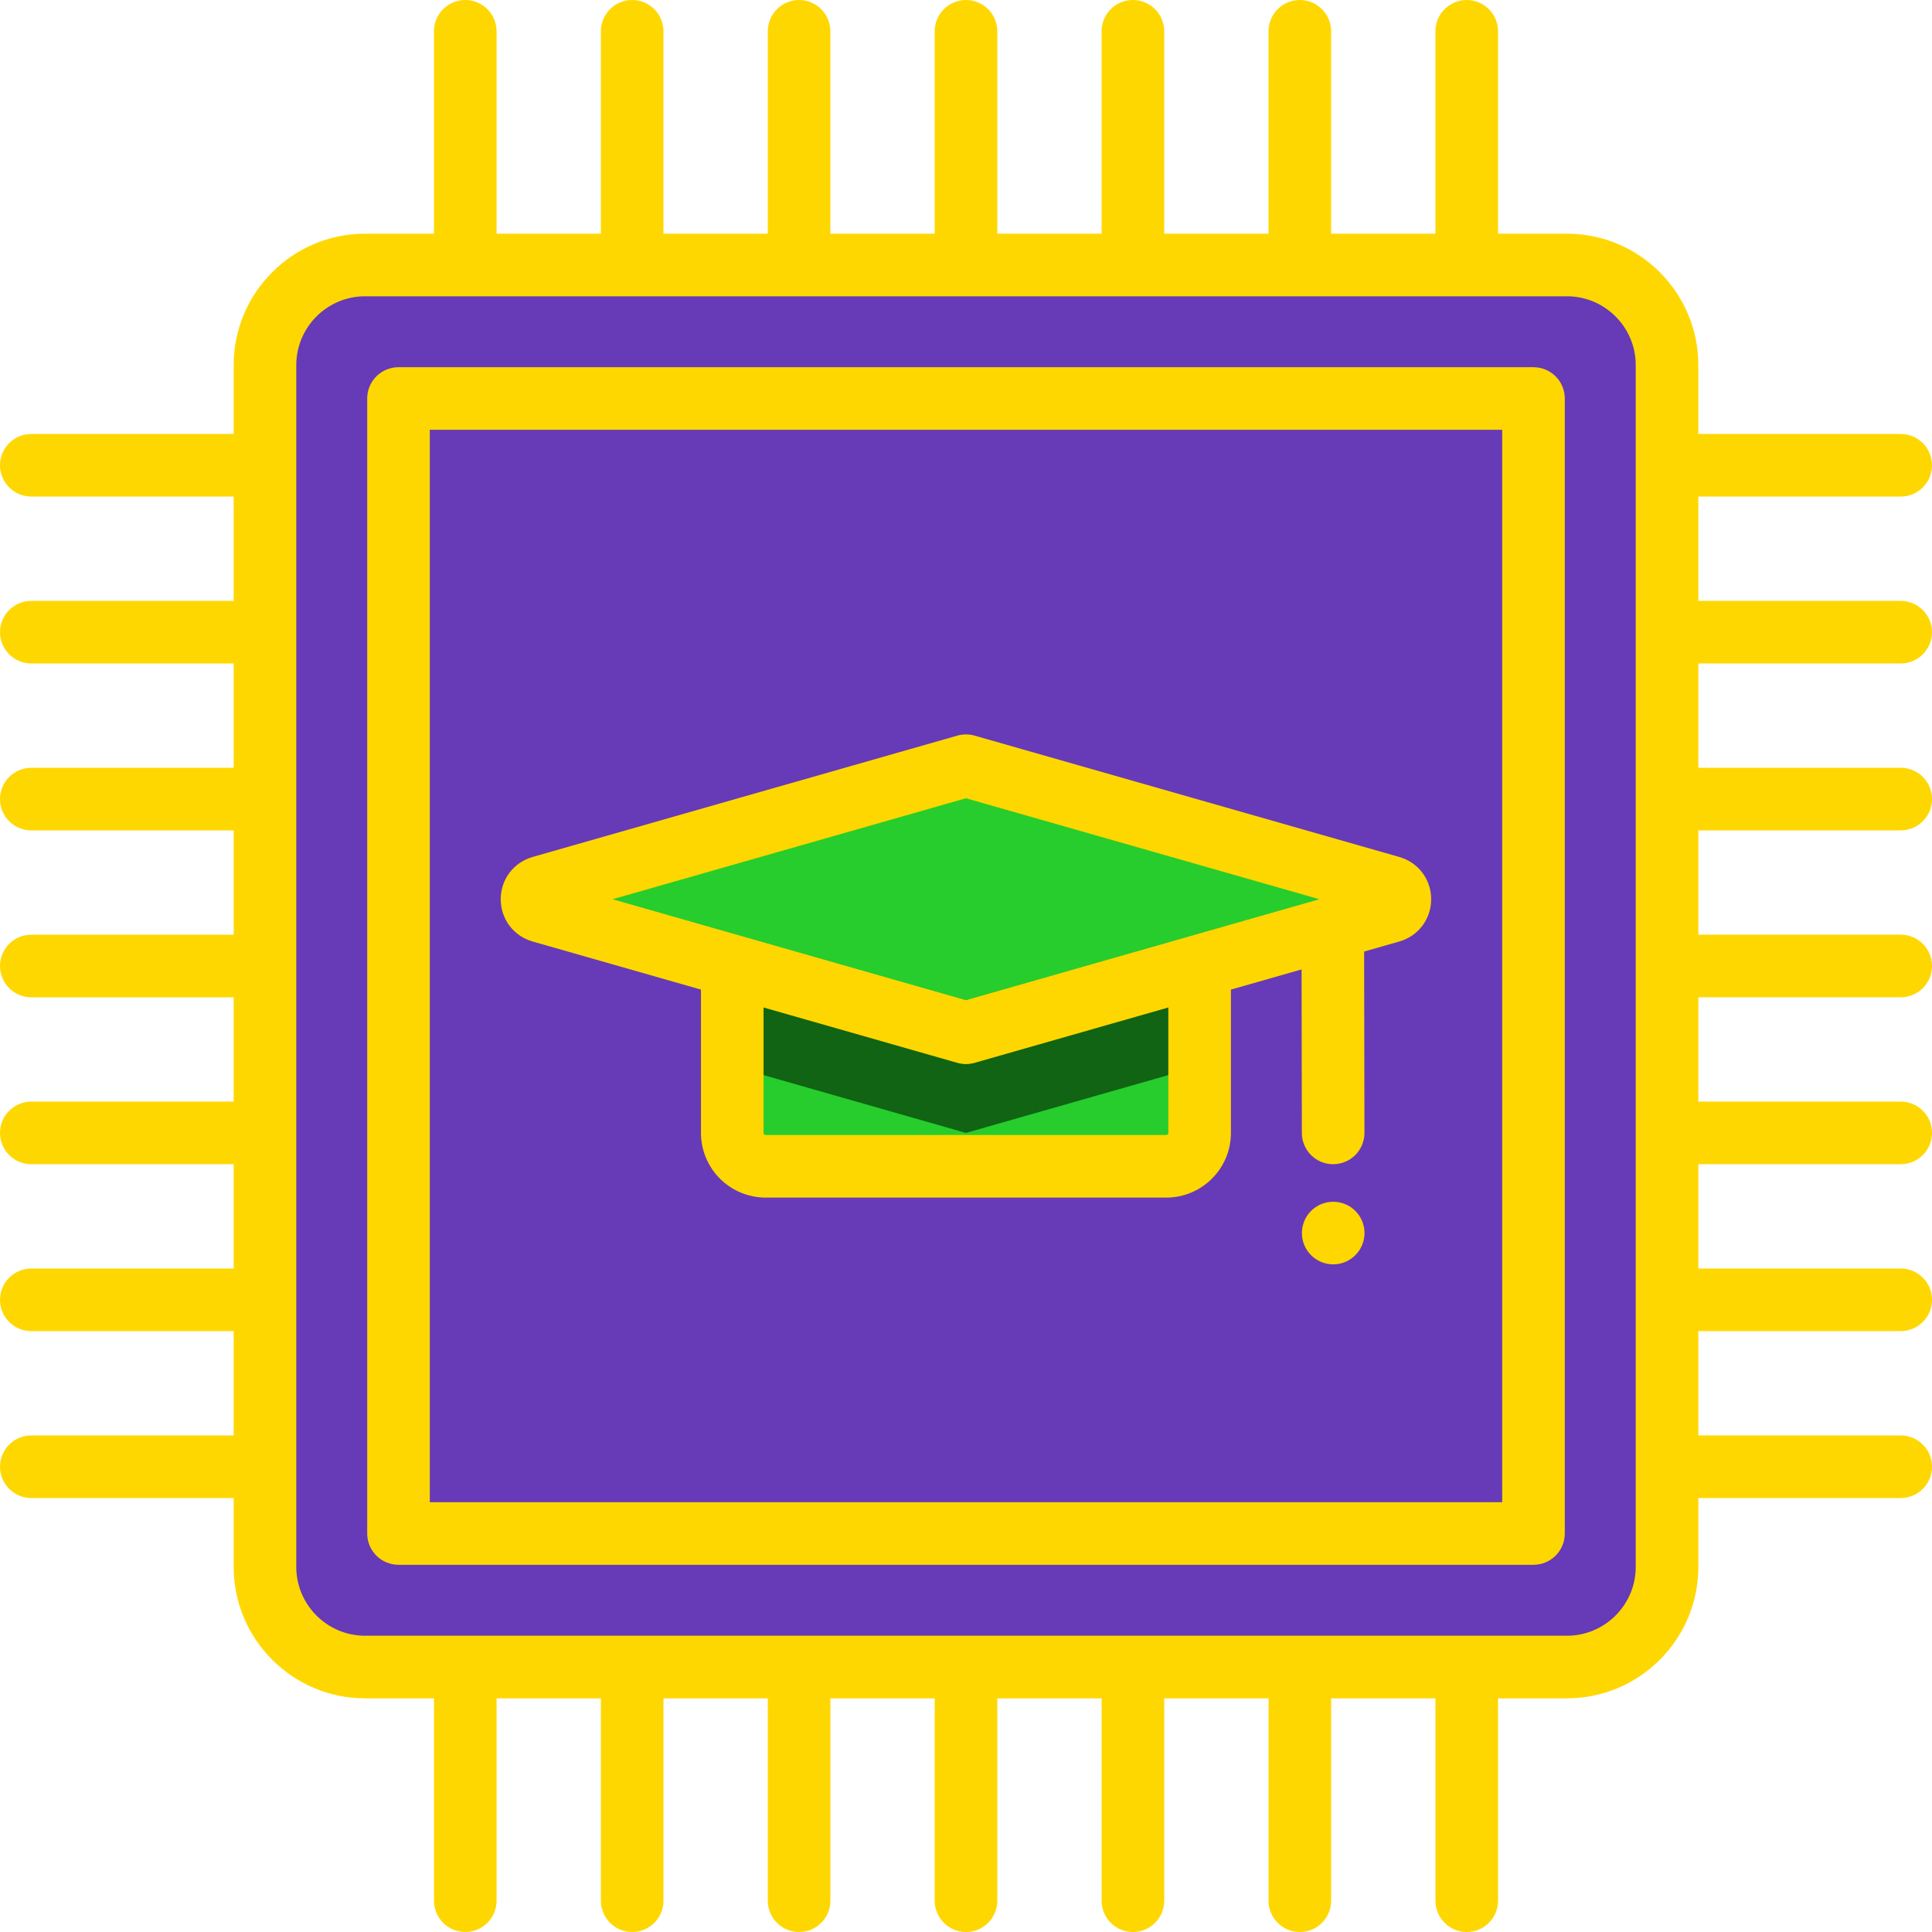
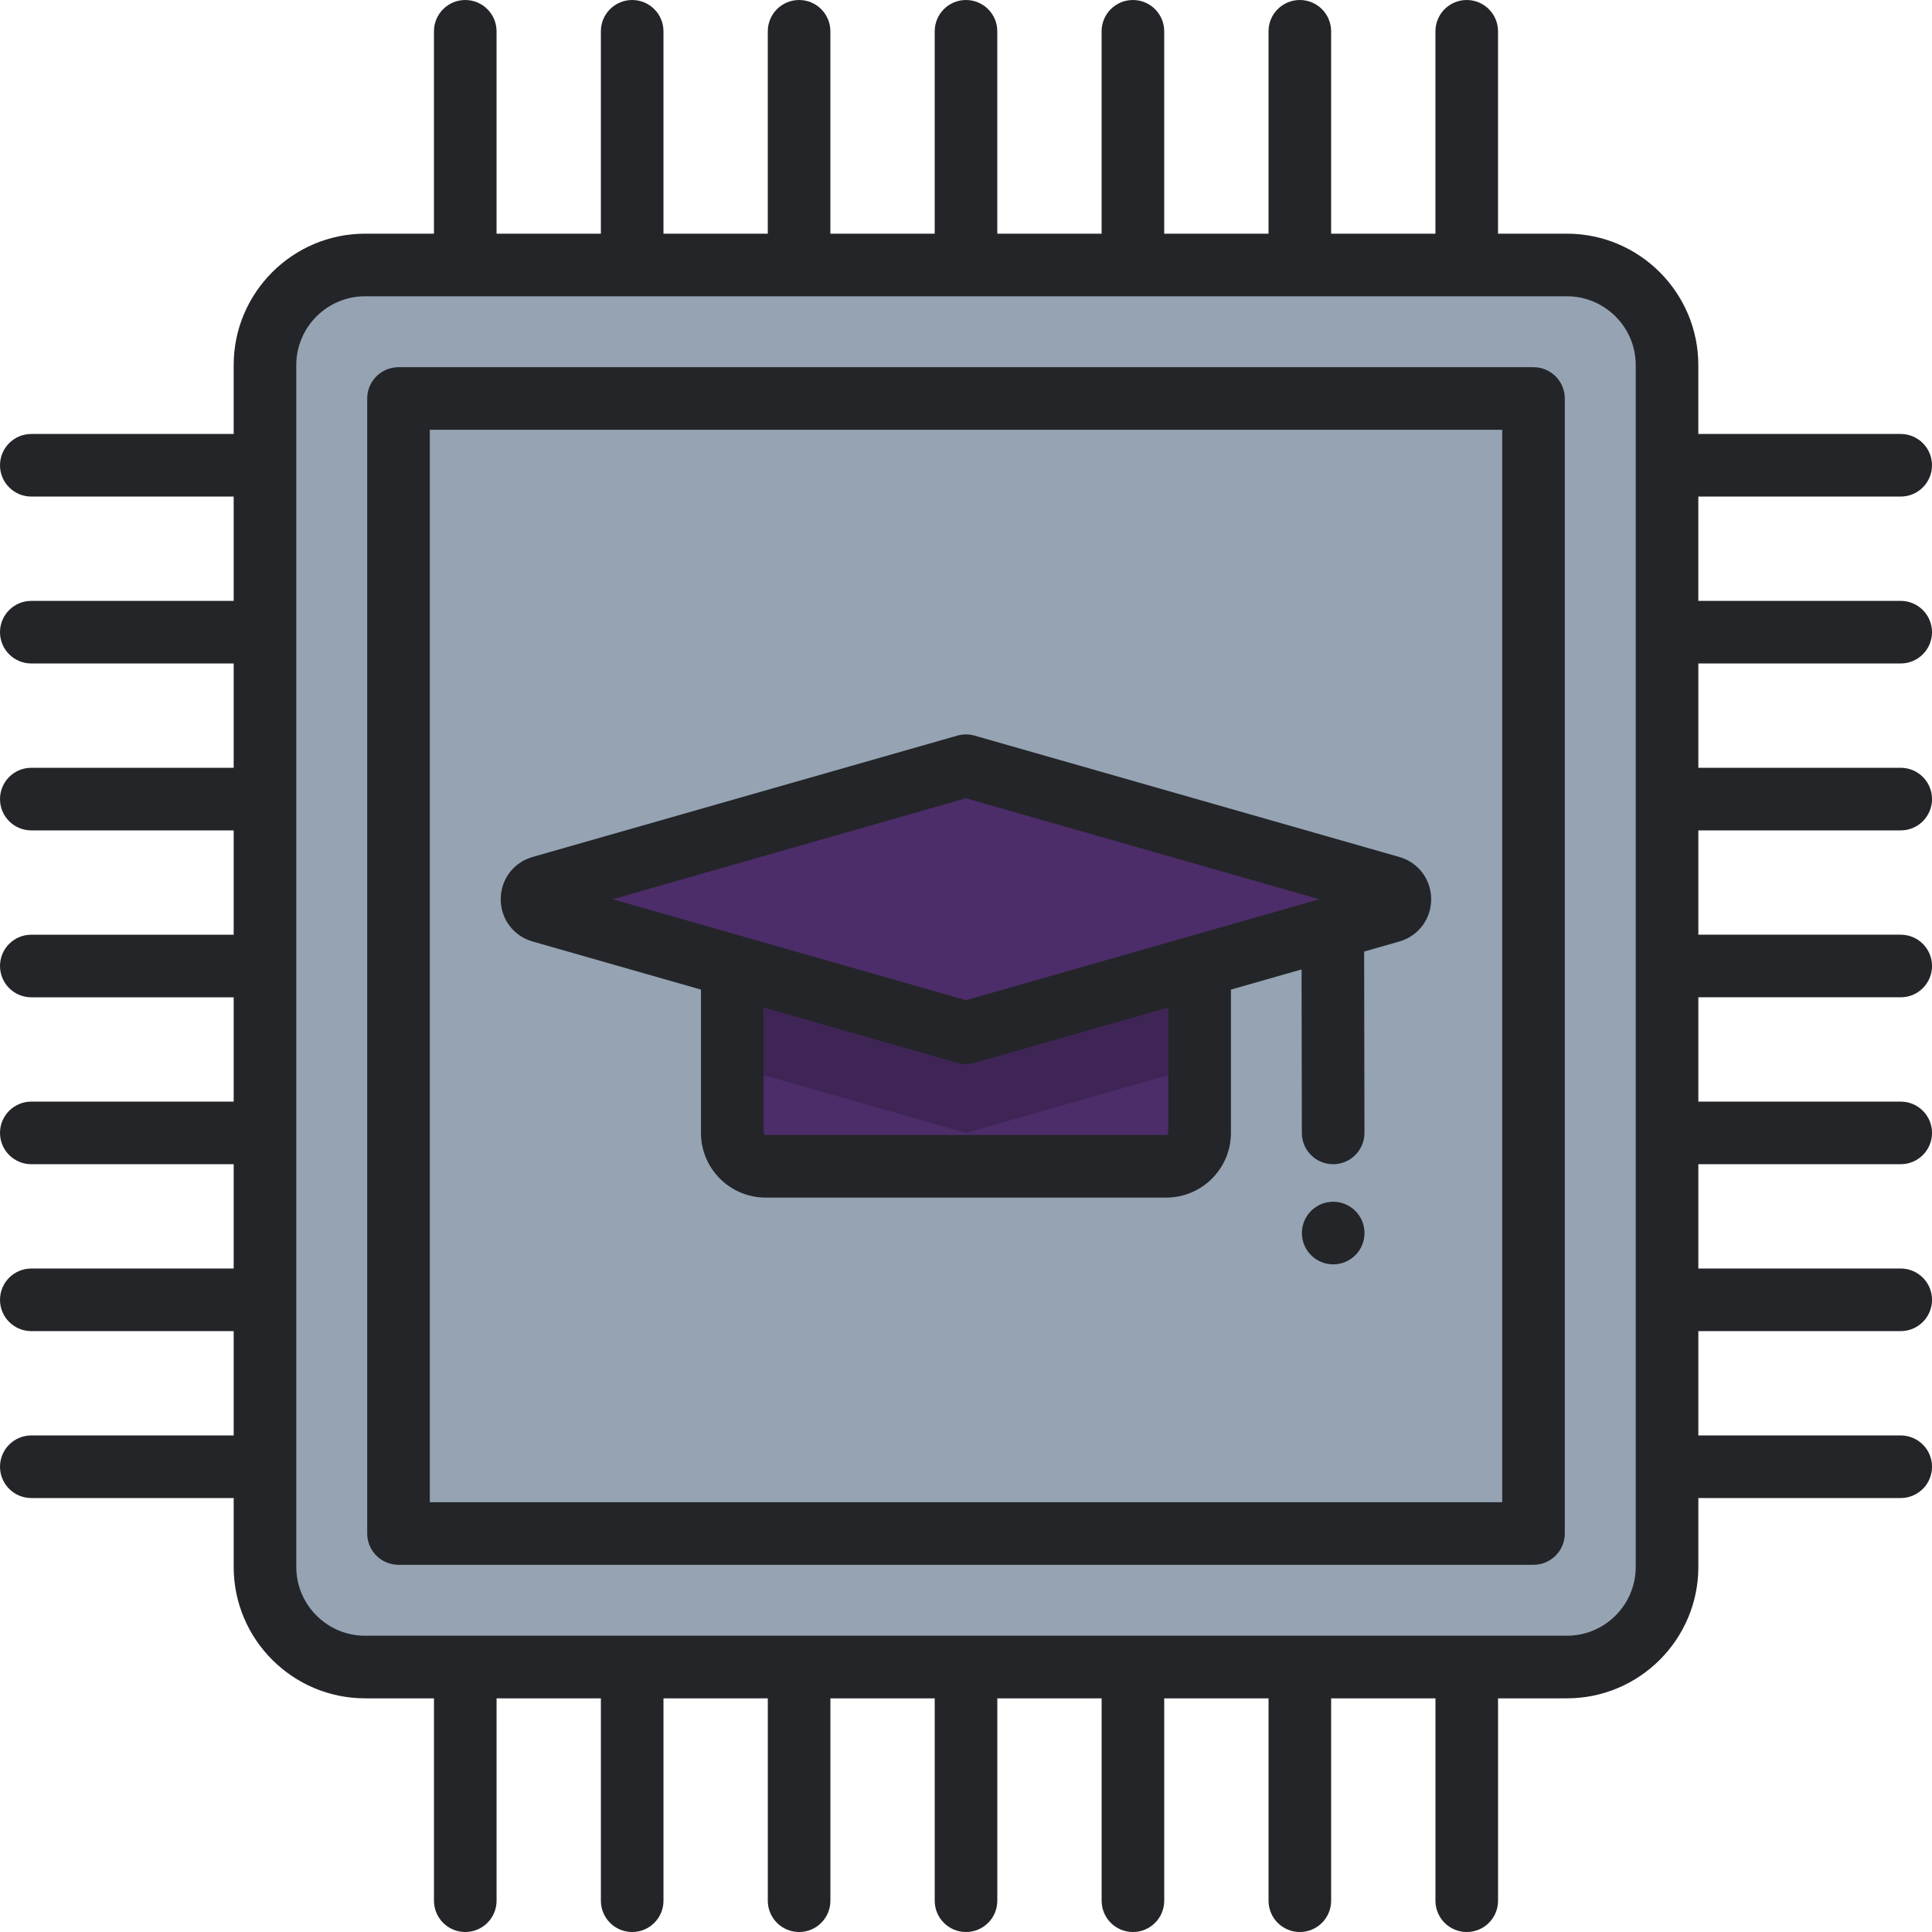
<svg xmlns="http://www.w3.org/2000/svg" version="1.1" id="Layer_1" x="0px" y="0px" viewBox="0 0 512 512" style="enable-background:new 0 0 512 512;" xml:space="preserve">
-   <path style="fill: #673AB7;" d="M415.24,441.78H96.76c-14.658,0-26.54-11.882-26.54-26.54V96.76c0-14.658,11.882-26.54,26.54-26.54  H415.24c14.658,0,26.54,11.882,26.54,26.54V415.24C441.78,429.898,429.898,441.78,415.24,441.78z" />
-   <rect x="105.607" y="105.607" style="fill: #673AB7;" width="300.786" height="300.786" />
-   <path style="fill: #26cd2c;" d="M309.08,309.08H202.92c-4.886,0-8.847-3.961-8.847-8.847v-53.08h123.853v53.08  C317.927,305.119,313.965,309.08,309.08,309.08z" />
-   <polygon style="fill: #106413;" points="194.073,282.544 255.986,300.233 317.927,282.537 317.927,247.153 194.073,247.153 " />
-   <path style="fill: #26cd2c;" d="M255.986,202.92l-112.558,32.16c-3.246,0.928-3.246,5.527,0,6.454l112.558,32.159l112.558-32.159  c3.246-0.928,3.246-5.527,0-6.454L255.986,202.92z" />
-   <path d="M503.706,175.827c4.58,0,8.294-3.713,8.294-8.294s-3.713-8.294-8.294-8.294h-53.633v-27.646h53.633  c4.58,0,8.294-3.713,8.294-8.294c0-4.58-3.713-8.294-8.294-8.294h-53.633V96.76c0-19.207-15.627-34.834-34.834-34.834h-18.246V8.294  c0-4.58-3.713-8.294-8.294-8.294s-8.294,3.713-8.294,8.294v53.633H352.76V8.294c0-4.58-3.713-8.294-8.294-8.294  s-8.294,3.713-8.294,8.294v53.633h-27.646V8.294c0-4.58-3.713-8.294-8.294-8.294s-8.294,3.713-8.294,8.294v53.633h-27.646V8.294  C264.294,3.713,260.58,0,256,0s-8.294,3.713-8.294,8.294v53.633H220.06V8.294c0-4.58-3.713-8.294-8.294-8.294  s-8.294,3.713-8.294,8.294v53.633h-27.646V8.294c0-4.58-3.713-8.294-8.294-8.294s-8.294,3.713-8.294,8.294v53.633h-27.646V8.294  c0-4.58-3.713-8.294-8.294-8.294c-4.58,0-8.294,3.713-8.294,8.294v53.633H96.76c-19.207,0-34.834,15.626-34.834,34.834v18.246H8.294  C3.713,115.006,0,118.72,0,123.3c0,4.58,3.713,8.294,8.294,8.294h53.633v27.646H8.294c-4.58,0-8.294,3.713-8.294,8.294  s3.713,8.294,8.294,8.294h53.633v27.646H8.294c-4.58,0-8.294,3.713-8.294,8.294s3.713,8.294,8.294,8.294h53.633v27.646H8.294  C3.713,247.706,0,251.42,0,256s3.713,8.294,8.294,8.294h53.633v27.646H8.294c-4.58,0-8.294,3.713-8.294,8.294  s3.713,8.294,8.294,8.294h53.633v27.646H8.294c-4.58,0-8.294,3.713-8.294,8.294s3.713,8.294,8.294,8.294h53.633v27.646H8.294  c-4.58,0-8.294,3.713-8.294,8.294s3.713,8.294,8.294,8.294h53.633v18.246c0,19.207,15.626,34.834,34.834,34.834h18.246v53.633  c0,4.581,3.713,8.294,8.294,8.294c4.58,0,8.294-3.712,8.294-8.294v-53.633h27.646v53.633c0,4.581,3.713,8.294,8.294,8.294  s8.294-3.712,8.294-8.294v-53.633h27.646v53.633c0,4.581,3.713,8.294,8.294,8.294s8.294-3.712,8.294-8.294v-53.633h27.646v53.633  c0,4.581,3.713,8.294,8.294,8.294s8.294-3.712,8.294-8.294v-53.633h27.646v53.633c0,4.581,3.713,8.294,8.294,8.294  s8.294-3.712,8.294-8.294v-53.633h27.646v53.633c0,4.581,3.713,8.294,8.294,8.294s8.294-3.712,8.294-8.294v-53.633h27.646v53.633  c0,4.581,3.713,8.294,8.294,8.294s8.294-3.712,8.294-8.294v-53.633h18.246c19.207,0,34.834-15.627,34.834-34.834v-18.246h53.633  c4.58,0,8.294-3.713,8.294-8.294s-3.713-8.294-8.294-8.294h-53.633V352.76h53.633c4.58,0,8.294-3.713,8.294-8.294  s-3.713-8.294-8.294-8.294h-53.633v-27.646h53.633c4.58,0,8.294-3.713,8.294-8.294s-3.713-8.294-8.294-8.294h-53.633v-27.646h53.633  c4.58,0,8.294-3.713,8.294-8.294s-3.713-8.294-8.294-8.294h-53.633V220.06h53.633c4.58,0,8.294-3.713,8.294-8.294  s-3.713-8.294-8.294-8.294h-53.633v-27.646H503.706z M433.486,415.24c0,10.061-8.185,18.246-18.246,18.246H96.76  c-10.061,0-18.246-8.185-18.246-18.246V96.76c0-10.061,8.185-18.246,18.246-18.246H415.24c10.061,0,18.246,8.185,18.246,18.246  V415.24z" style="fill: gold;" />
-   <path d="M406.393,97.313H105.607c-4.58,0-8.294,3.713-8.294,8.294v300.786c0,4.58,3.713,8.294,8.294,8.294h300.786  c4.58,0,8.294-3.713,8.294-8.294V105.607C414.687,101.027,410.973,97.313,406.393,97.313z M398.099,398.099H113.901V113.901h284.199  V398.099z" style="&#10;    fill: gold;&#10;" />
-   <path d="M141.149,249.508l44.617,12.748v37.978c0,9.452,7.689,17.14,17.14,17.14h106.16c9.452,0,17.14-7.689,17.14-17.14v-37.978  l18.722-5.349l0.076,43.342c0.008,4.576,3.719,8.279,8.294,8.279c0.004,0,0.01,0,0.015,0c4.58-0.008,8.287-3.728,8.279-8.308  l-0.085-48.049l9.314-2.662c5.054-1.443,8.45-5.945,8.45-11.2c0-5.256-3.395-9.759-8.45-11.203l-112.558-32.16  c-1.49-0.426-3.068-0.426-4.557,0l-112.558,32.16c-5.054,1.443-8.45,5.945-8.45,11.201S136.096,248.065,141.149,249.508z   M309.618,300.233c0,0.305-0.248,0.553-0.553,0.553h-106.16c-0.305,0-0.553-0.248-0.553-0.553v-33.238l51.354,14.672  c0.744,0.212,1.512,0.32,2.279,0.32s1.534-0.106,2.279-0.32l51.354-14.672V300.233z M255.986,211.546l93.663,26.76l-93.663,26.761  l-93.662-26.76L255.986,211.546z" style="&#10;    fill: gold;&#10;" />
-   <circle cx="353.313" cy="326.773" r="8.294" style="fill: gold;" />
-   <g>
- </g>
-   <g>
- </g>
-   <g>
- </g>
-   <g>
- </g>
-   <g>
- </g>
-   <g>
- </g>
-   <g>
- </g>
-   <g>
- </g>
-   <g>
- </g>
-   <g>
- </g>
-   <g>
- </g>
-   <g>
- </g>
-   <g>
- </g>
-   <g>
- </g>
-   <g>
- </g>
+   <path style="fill: #95A3B3;" d="M415.24,441.78H96.76c-14.658,0-26.54-11.882-26.54-26.54V96.76c0-14.658,11.882-26.54,26.54-26.54  H415.24c14.658,0,26.54,11.882,26.54,26.54V415.24C441.78,429.898,429.898,441.78,415.24,441.78z" />
+   <rect x="105.607" y="105.607" style="fill: #95A3B3;" width="300.786" height="300.786" />
+   <path style="fill: #4C2C69;" d="M309.08,309.08H202.92c-4.886,0-8.847-3.961-8.847-8.847v-53.08h123.853v53.08  C317.927,305.119,313.965,309.08,309.08,309.08z" />
+   <polygon style="fill: #3F2556;" points="194.073,282.544 255.986,300.233 317.927,282.537 317.927,247.153 194.073,247.153 " />
+   <path style="fill: #4C2C69;" d="M255.986,202.92l-112.558,32.16c-3.246,0.928-3.246,5.527,0,6.454l112.558,32.159l112.558-32.159  c3.246-0.928,3.246-5.527,0-6.454L255.986,202.92z" />
+   <path d="M503.706,175.827c4.58,0,8.294-3.713,8.294-8.294s-3.713-8.294-8.294-8.294h-53.633v-27.646h53.633  c4.58,0,8.294-3.713,8.294-8.294c0-4.58-3.713-8.294-8.294-8.294h-53.633V96.76c0-19.207-15.627-34.834-34.834-34.834h-18.246V8.294  c0-4.58-3.713-8.294-8.294-8.294s-8.294,3.713-8.294,8.294v53.633H352.76V8.294c0-4.58-3.713-8.294-8.294-8.294  s-8.294,3.713-8.294,8.294v53.633h-27.646V8.294c0-4.58-3.713-8.294-8.294-8.294s-8.294,3.713-8.294,8.294v53.633h-27.646V8.294  C264.294,3.713,260.58,0,256,0s-8.294,3.713-8.294,8.294v53.633H220.06V8.294c0-4.58-3.713-8.294-8.294-8.294  s-8.294,3.713-8.294,8.294v53.633h-27.646V8.294c0-4.58-3.713-8.294-8.294-8.294s-8.294,3.713-8.294,8.294v53.633h-27.646V8.294  c0-4.58-3.713-8.294-8.294-8.294c-4.58,0-8.294,3.713-8.294,8.294v53.633H96.76c-19.207,0-34.834,15.626-34.834,34.834v18.246H8.294  C3.713,115.006,0,118.72,0,123.3c0,4.58,3.713,8.294,8.294,8.294h53.633v27.646H8.294c-4.58,0-8.294,3.713-8.294,8.294  s3.713,8.294,8.294,8.294h53.633v27.646H8.294c-4.58,0-8.294,3.713-8.294,8.294s3.713,8.294,8.294,8.294h53.633v27.646H8.294  C3.713,247.706,0,251.42,0,256s3.713,8.294,8.294,8.294h53.633v27.646H8.294c-4.58,0-8.294,3.713-8.294,8.294  s3.713,8.294,8.294,8.294h53.633v27.646H8.294c-4.58,0-8.294,3.713-8.294,8.294s3.713,8.294,8.294,8.294h53.633v27.646H8.294  c-4.58,0-8.294,3.713-8.294,8.294s3.713,8.294,8.294,8.294h53.633v18.246c0,19.207,15.626,34.834,34.834,34.834h18.246v53.633  c0,4.581,3.713,8.294,8.294,8.294c4.58,0,8.294-3.712,8.294-8.294v-53.633h27.646v53.633c0,4.581,3.713,8.294,8.294,8.294  s8.294-3.712,8.294-8.294v-53.633h27.646v53.633c0,4.581,3.713,8.294,8.294,8.294s8.294-3.712,8.294-8.294v-53.633h27.646v53.633  c0,4.581,3.713,8.294,8.294,8.294s8.294-3.712,8.294-8.294v-53.633h27.646v53.633c0,4.581,3.713,8.294,8.294,8.294  s8.294-3.712,8.294-8.294v-53.633h27.646v53.633c0,4.581,3.713,8.294,8.294,8.294s8.294-3.712,8.294-8.294v-53.633h27.646v53.633  c0,4.581,3.713,8.294,8.294,8.294s8.294-3.712,8.294-8.294v-53.633h18.246c19.207,0,34.834-15.627,34.834-34.834v-18.246h53.633  c4.58,0,8.294-3.713,8.294-8.294s-3.713-8.294-8.294-8.294h-53.633V352.76h53.633c4.58,0,8.294-3.713,8.294-8.294  s-3.713-8.294-8.294-8.294h-53.633v-27.646h53.633c4.58,0,8.294-3.713,8.294-8.294s-3.713-8.294-8.294-8.294h-53.633v-27.646h53.633  c4.58,0,8.294-3.713,8.294-8.294s-3.713-8.294-8.294-8.294h-53.633V220.06h53.633c4.58,0,8.294-3.713,8.294-8.294  s-3.713-8.294-8.294-8.294h-53.633v-27.646H503.706z M433.486,415.24c0,10.061-8.185,18.246-18.246,18.246H96.76  c-10.061,0-18.246-8.185-18.246-18.246V96.76c0-10.061,8.185-18.246,18.246-18.246H415.24c10.061,0,18.246,8.185,18.246,18.246  V415.24z" style="fill: #232528;" />
+   <path d="M406.393,97.313H105.607c-4.58,0-8.294,3.713-8.294,8.294v300.786c0,4.58,3.713,8.294,8.294,8.294h300.786  c4.58,0,8.294-3.713,8.294-8.294V105.607C414.687,101.027,410.973,97.313,406.393,97.313z M398.099,398.099H113.901V113.901h284.199  V398.099z" style="&#10;    fill: #232528;&#10;" />
+   <path d="M141.149,249.508l44.617,12.748v37.978c0,9.452,7.689,17.14,17.14,17.14h106.16c9.452,0,17.14-7.689,17.14-17.14v-37.978  l18.722-5.349l0.076,43.342c0.008,4.576,3.719,8.279,8.294,8.279c0.004,0,0.01,0,0.015,0c4.58-0.008,8.287-3.728,8.279-8.308  l-0.085-48.049l9.314-2.662c5.054-1.443,8.45-5.945,8.45-11.2c0-5.256-3.395-9.759-8.45-11.203l-112.558-32.16  c-1.49-0.426-3.068-0.426-4.557,0l-112.558,32.16c-5.054,1.443-8.45,5.945-8.45,11.201S136.096,248.065,141.149,249.508z   M309.618,300.233c0,0.305-0.248,0.553-0.553,0.553h-106.16c-0.305,0-0.553-0.248-0.553-0.553v-33.238l51.354,14.672  c0.744,0.212,1.512,0.32,2.279,0.32s1.534-0.106,2.279-0.32l51.354-14.672V300.233z M255.986,211.546l93.663,26.76l-93.663,26.761  l-93.662-26.76L255.986,211.546z" style="&#10;    fill: #232528;&#10;" />
+   <circle cx="353.313" cy="326.773" r="8.294" style="fill: #232528;" />
</svg>
